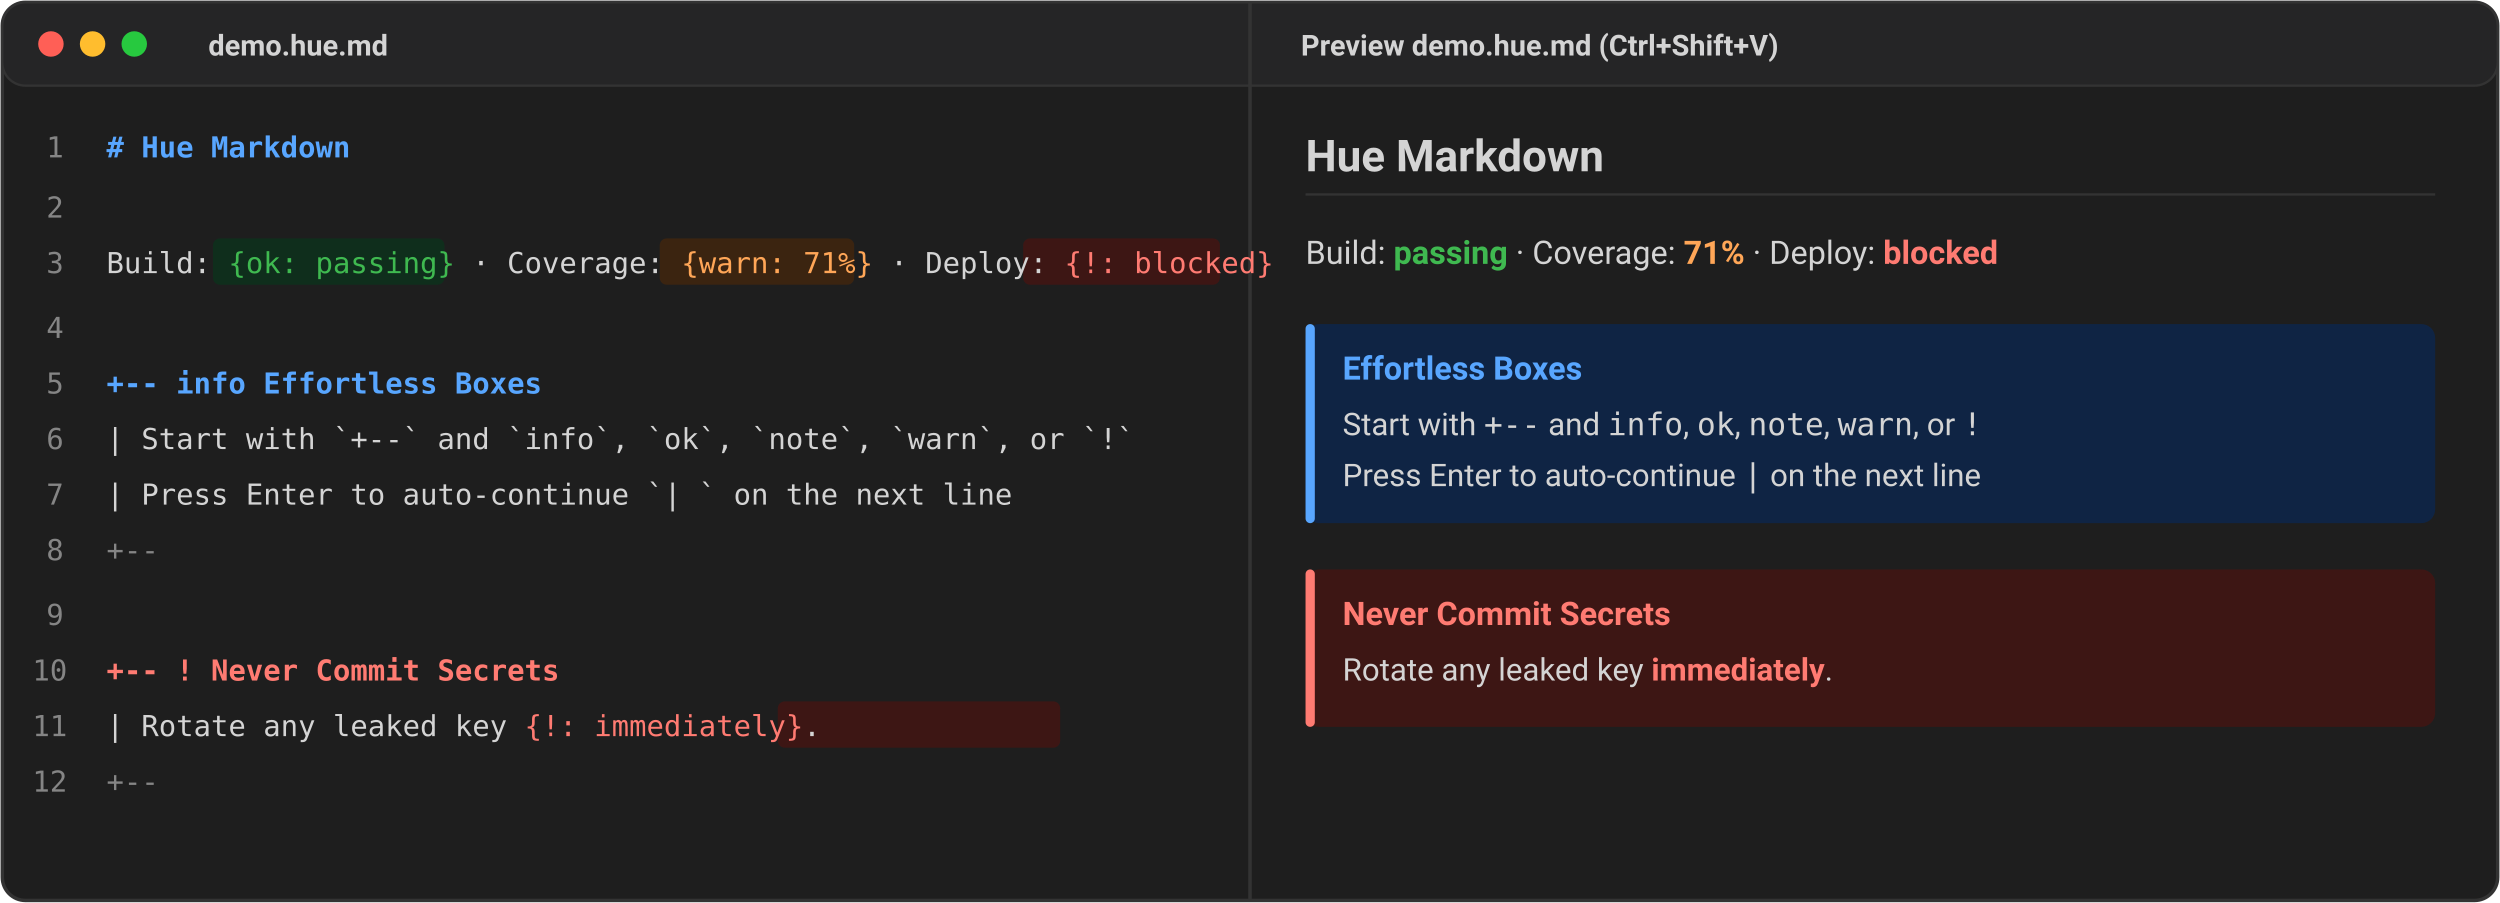
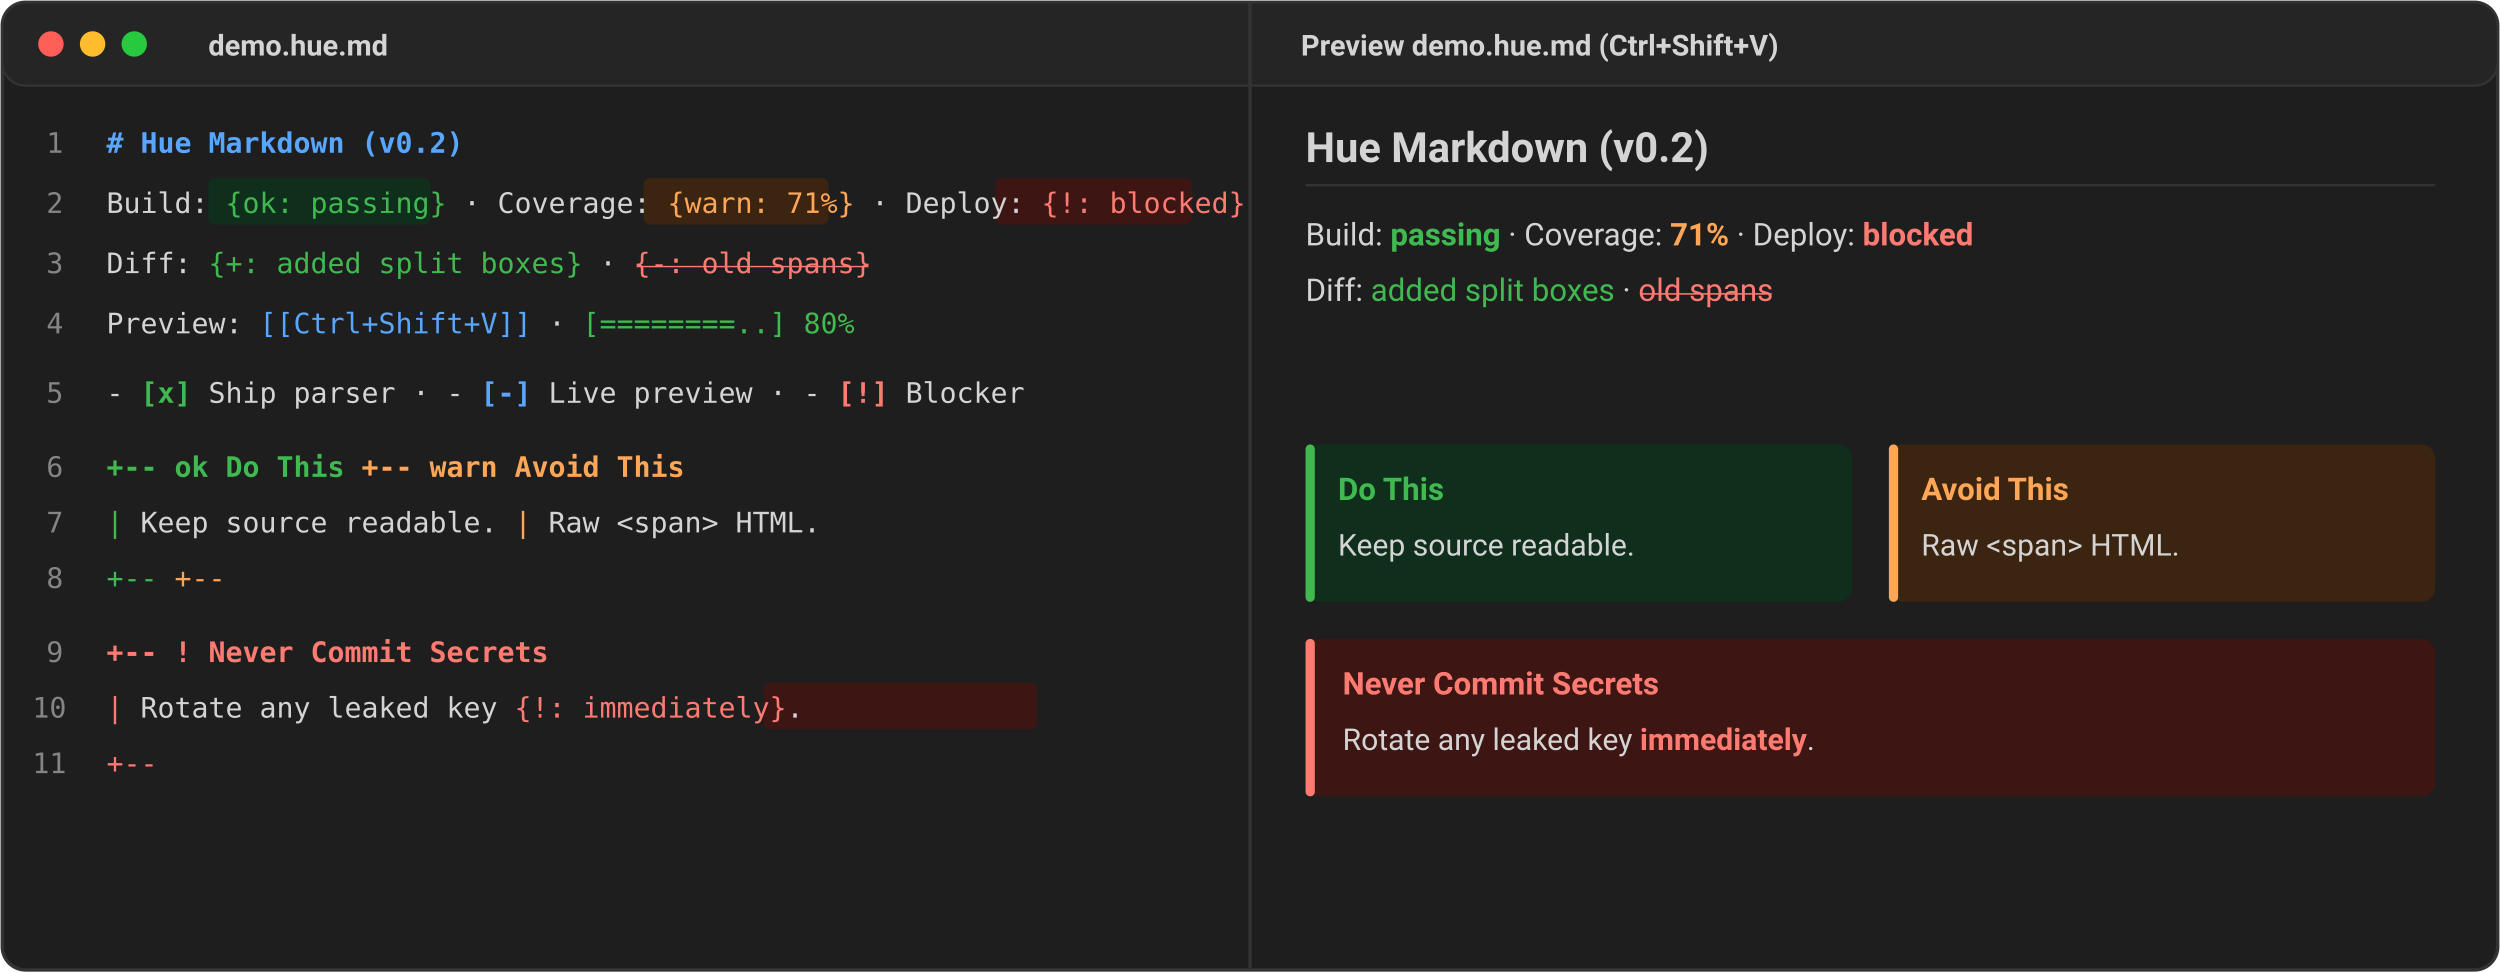
- <svg xmlns="http://www.w3.org/2000/svg" viewBox="0 0 1080 390" width="100%">
+ <svg xmlns="http://www.w3.org/2000/svg" viewBox="0 0 1080 420" width="100%">
  <defs>
    <style>
      .sans { font-family: -apple-system, BlinkMacSystemFont, "Segoe UI", Roboto, Helvetica, Arial, sans-serif; }
      .mono { font-family: ui-monospace, SFMono-Regular, "SF Mono", Menlo, Consolas, monospace; }
    </style>
  </defs>
-   <rect x="1" y="1" width="1078" height="388" rx="10" fill="#1e1e1e" stroke="#333333" stroke-width="1.5" />
+   <rect x="1" y="1" width="1078" height="418" rx="10" fill="#1e1e1e" stroke="#333333" stroke-width="1.5" />
  <rect x="1" y="1" width="1078" height="36" rx="10" fill="#252526" stroke="#333333" />
  <circle cx="22" cy="19" r="5.5" fill="#ff5f56" />
  <circle cx="40" cy="19" r="5.5" fill="#ffbd2e" />
  <circle cx="58" cy="19" r="5.5" fill="#27c93f" />
  <text x="90" y="24" class="sans" font-size="12.5" font-weight="600" fill="#d4d4d4">demo.hue.md</text>
-   <line x1="540" y1="1" x2="540" y2="389" stroke="#333333" stroke-width="1.5" />
+   <line x1="540" y1="1" x2="540" y2="419" stroke="#333333" stroke-width="1.5" />
  <text x="562" y="24" class="sans" font-size="12.5" font-weight="600" fill="#d4d4d4">Preview demo.hue.md (Ctrl+Shift+V)</text>
-   <g class="mono" font-size="12.5">
-     <text x="20" y="68" fill="#858585">1</text>
-     <text x="46" y="68" fill="#58a6ff" font-weight="700"># Hue Markdown</text>
-     <text x="20" y="94" fill="#858585">2</text>
+   <g class="mono" font-size="12.2">
+     <text x="20" y="66" fill="#858585">1</text>
+     <text x="46" y="66" fill="#58a6ff" font-weight="700"># Hue Markdown (v0.2)</text>
+     <text x="20" y="92" fill="#858585">2</text>
+     <rect x="90" y="77" width="96" height="20" rx="3" fill="#0f2e1c" />
+     <rect x="278" y="77" width="80" height="20" rx="3" fill="#3b2410" />
+     <rect x="430" y="77" width="85" height="20" rx="3" fill="#3d1614" />
+     <text x="46" y="92" fill="#d4d4d4">Build: <tspan fill="#3fb950">{ok: passing}</tspan> · Coverage: <tspan fill="#ffa657">{warn: 71%}</tspan> · Deploy: <tspan fill="#ff7b72">{!: blocked}</tspan>
+     </text>
    <text x="20" y="118" fill="#858585">3</text>
-     <rect x="92" y="103" width="100" height="20" rx="3" fill="#0f2e1c" />
-     <rect x="285" y="103" width="84" height="20" rx="3" fill="#3b2410" />
-     <rect x="442" y="103" width="85" height="20" rx="3" fill="#3d1614" />
-     <text x="46" y="118" fill="#d4d4d4">Build: <tspan fill="#3fb950">{ok: passing}</tspan> · Coverage: <tspan fill="#ffa657">{warn: 71%}</tspan> · Deploy: <tspan fill="#ff7b72">{!: blocked}</tspan>
+     <text x="46" y="118" fill="#d4d4d4">Diff: <tspan fill="#3fb950">{+: added split boxes}</tspan> · <tspan fill="#ff7b72" text-decoration="line-through">{-: old spans}</tspan>
    </text>
-     <text x="20" y="146" fill="#858585">4</text>
-     <text x="20" y="170" fill="#858585">5</text>
-     <text x="46" y="170" fill="#58a6ff" font-weight="700">+-- info Effortless Boxes</text>
-     <text x="20" y="194" fill="#858585">6</text>
-     <text x="46" y="194" fill="#d4d4d4">| Start with `+--` and `info`, `ok`, `note`, `warn`, or `!`</text>
-     <text x="20" y="218" fill="#858585">7</text>
-     <text x="46" y="218" fill="#d4d4d4">| Press Enter to auto-continue `| ` on the next line</text>
-     <text x="20" y="242" fill="#858585">8</text>
-     <text x="46" y="242" fill="#858585">+--</text>
-     <text x="20" y="270" fill="#858585">9</text>
-     <text x="14" y="294" fill="#858585">10</text>
-     <text x="46" y="294" fill="#ff7b72" font-weight="700">+-- ! Never Commit Secrets</text>
-     <text x="14" y="318" fill="#858585">11</text>
-     <rect x="336" y="303" width="122" height="20" rx="3" fill="#3d1614" />
-     <text x="46" y="318" fill="#d4d4d4">| Rotate any leaked key <tspan fill="#ff7b72">{!: immediately}</tspan>.</text>
-     <text x="14" y="342" fill="#858585">12</text>
-     <text x="46" y="342" fill="#858585">+--</text>
+     <text x="20" y="144" fill="#858585">4</text>
+     <text x="46" y="144" fill="#d4d4d4">Preview: <tspan fill="#58a6ff">[[Ctrl+Shift+V]]</tspan> · <tspan fill="#3fb950">[========..] 80%</tspan>
+     </text>
+     <text x="20" y="174" fill="#858585">5</text>
+     <text x="46" y="174" fill="#d4d4d4">- <tspan fill="#3fb950" font-weight="700">[x]</tspan> Ship parser · - <tspan fill="#58a6ff" font-weight="700">[-]</tspan> Live preview · - <tspan fill="#ff7b72" font-weight="700">[!]</tspan> Blocker</text>
+     <text x="20" y="206" fill="#858585">6</text>
+     <text x="46" y="206">
+       <tspan fill="#3fb950" font-weight="700">+-- ok Do This</tspan>
+       <tspan fill="#ffa657" font-weight="700">+-- warn Avoid This</tspan>
+     </text>
+     <text x="20" y="230" fill="#858585">7</text>
+     <text x="46" y="230" fill="#d4d4d4">
+       <tspan fill="#3fb950">|</tspan> Keep source readable.     <tspan fill="#ffa657">|</tspan> Raw &lt;span&gt; HTML.</text>
+     <text x="20" y="254" fill="#858585">8</text>
+     <text x="46" y="254">
+       <tspan fill="#3fb950">+--</tspan>
+       <tspan fill="#ffa657">+--</tspan>
+     </text>
+     <text x="20" y="286" fill="#858585">9</text>
+     <text x="46" y="286" fill="#ff7b72" font-weight="700">+-- ! Never Commit Secrets</text>
+     <text x="14" y="310" fill="#858585">10</text>
+     <rect x="330" y="295" width="118" height="20" rx="3" fill="#3d1614" />
+     <text x="46" y="310" fill="#d4d4d4">
+       <tspan fill="#ff7b72">|</tspan> Rotate any leaked key <tspan fill="#ff7b72">{!: immediately}</tspan>.</text>
+     <text x="14" y="334" fill="#858585">11</text>
+     <text x="46" y="334" fill="#ff7b72">+--</text>
  </g>
  <g class="sans" fill="#d4d4d4">
-     <text x="564" y="74" font-size="19" font-weight="700">Hue Markdown</text>
-     <line x1="564" y1="84" x2="1052" y2="84" stroke="#333333" />
-     <text x="564" y="114" font-size="14">
+     <text x="564" y="70" font-size="18" font-weight="700">Hue Markdown (v0.2)</text>
+     <line x1="564" y1="80" x2="1052" y2="80" stroke="#333333" />
+     <text x="564" y="106" font-size="13.5">
      Build: <tspan fill="#3fb950" font-weight="600">passing</tspan> · Coverage: <tspan fill="#ffa657" font-weight="600">71%</tspan> · Deploy: <tspan fill="#ff7b72" font-weight="600">blocked</tspan>
    </text>
-     <rect x="564" y="140" width="488" height="86" rx="6" fill="#0f2444" />
-     <rect x="564" y="140" width="4" height="86" rx="2" fill="#58a6ff" />
-     <text x="580" y="164" font-size="14" font-weight="700" fill="#58a6ff">Effortless Boxes</text>
-     <text x="580" y="188" font-size="13.5">Start with <tspan class="mono">+--</tspan> and <tspan class="mono">info</tspan>, <tspan class="mono">ok</tspan>, <tspan class="mono">note</tspan>, <tspan class="mono">warn</tspan>, or <tspan class="mono">!</tspan>
+     <text x="564" y="130" font-size="13.5">
+       Diff: <tspan fill="#3fb950">added split boxes</tspan> · <tspan fill="#ff7b72" text-decoration="line-through">old spans</tspan>
    </text>
-     <text x="580" y="210" font-size="13.5">Press Enter to auto-continue <tspan class="mono">| </tspan> on the next line</text>
-     <rect x="564" y="246" width="488" height="68" rx="6" fill="#3d1614" />
-     <rect x="564" y="246" width="4" height="68" rx="2" fill="#ff7b72" />
-     <text x="580" y="270" font-size="14" font-weight="700" fill="#ff7b72">Never Commit Secrets</text>
-     <text x="580" y="294" font-size="13.5">Rotate any leaked key <tspan fill="#ff7b72" font-weight="700">immediately</tspan>.</text>
+     <rect x="564" y="192" width="236" height="68" rx="6" fill="#0f2e1c" />
+     <rect x="564" y="192" width="4" height="68" rx="2" fill="#3fb950" />
+     <text x="578" y="216" font-size="13.5" font-weight="700" fill="#3fb950">Do This</text>
+     <text x="578" y="240" font-size="13">Keep source readable.</text>
+     <rect x="816" y="192" width="236" height="68" rx="6" fill="#3b2410" />
+     <rect x="816" y="192" width="4" height="68" rx="2" fill="#ffa657" />
+     <text x="830" y="216" font-size="13.5" font-weight="700" fill="#ffa657">Avoid This</text>
+     <text x="830" y="240" font-size="13">Raw &lt;span&gt; HTML.</text>
+     <rect x="564" y="276" width="488" height="68" rx="6" fill="#3d1614" />
+     <rect x="564" y="276" width="4" height="68" rx="2" fill="#ff7b72" />
+     <text x="580" y="300" font-size="13.5" font-weight="700" fill="#ff7b72">Never Commit Secrets</text>
+     <text x="580" y="324" font-size="13">Rotate any leaked key <tspan fill="#ff7b72" font-weight="700">immediately</tspan>.</text>
  </g>
</svg>
